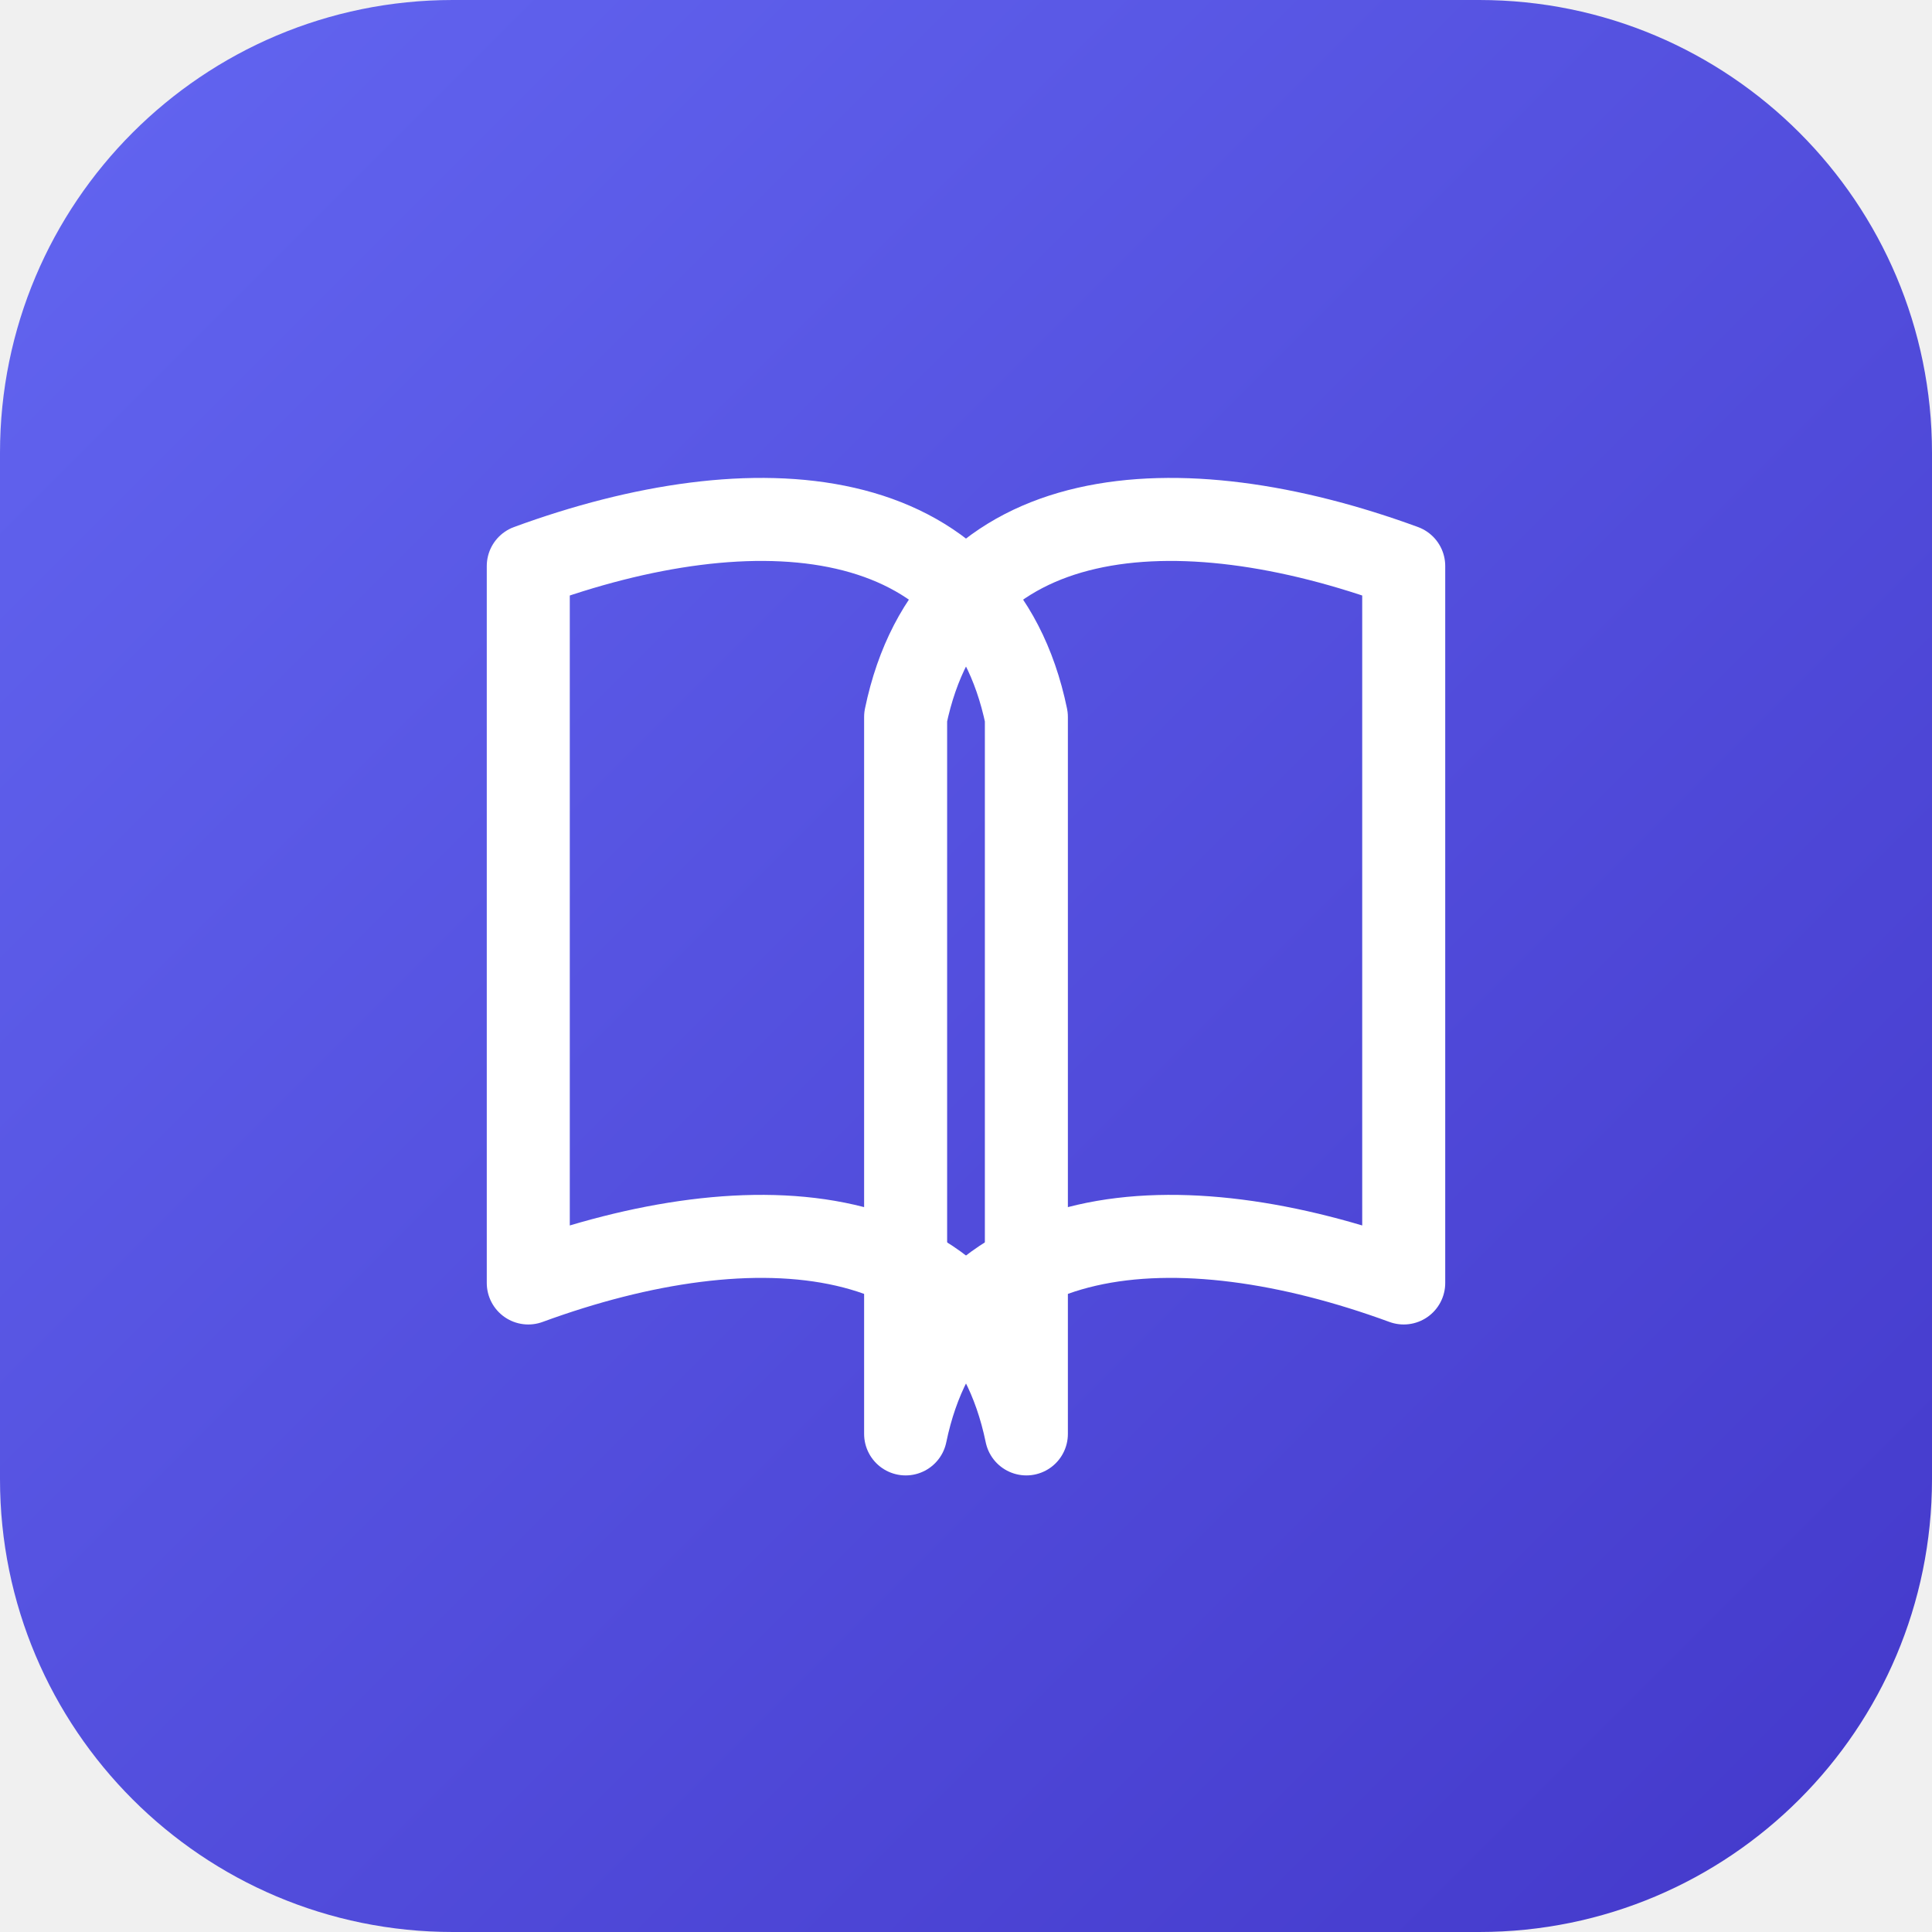
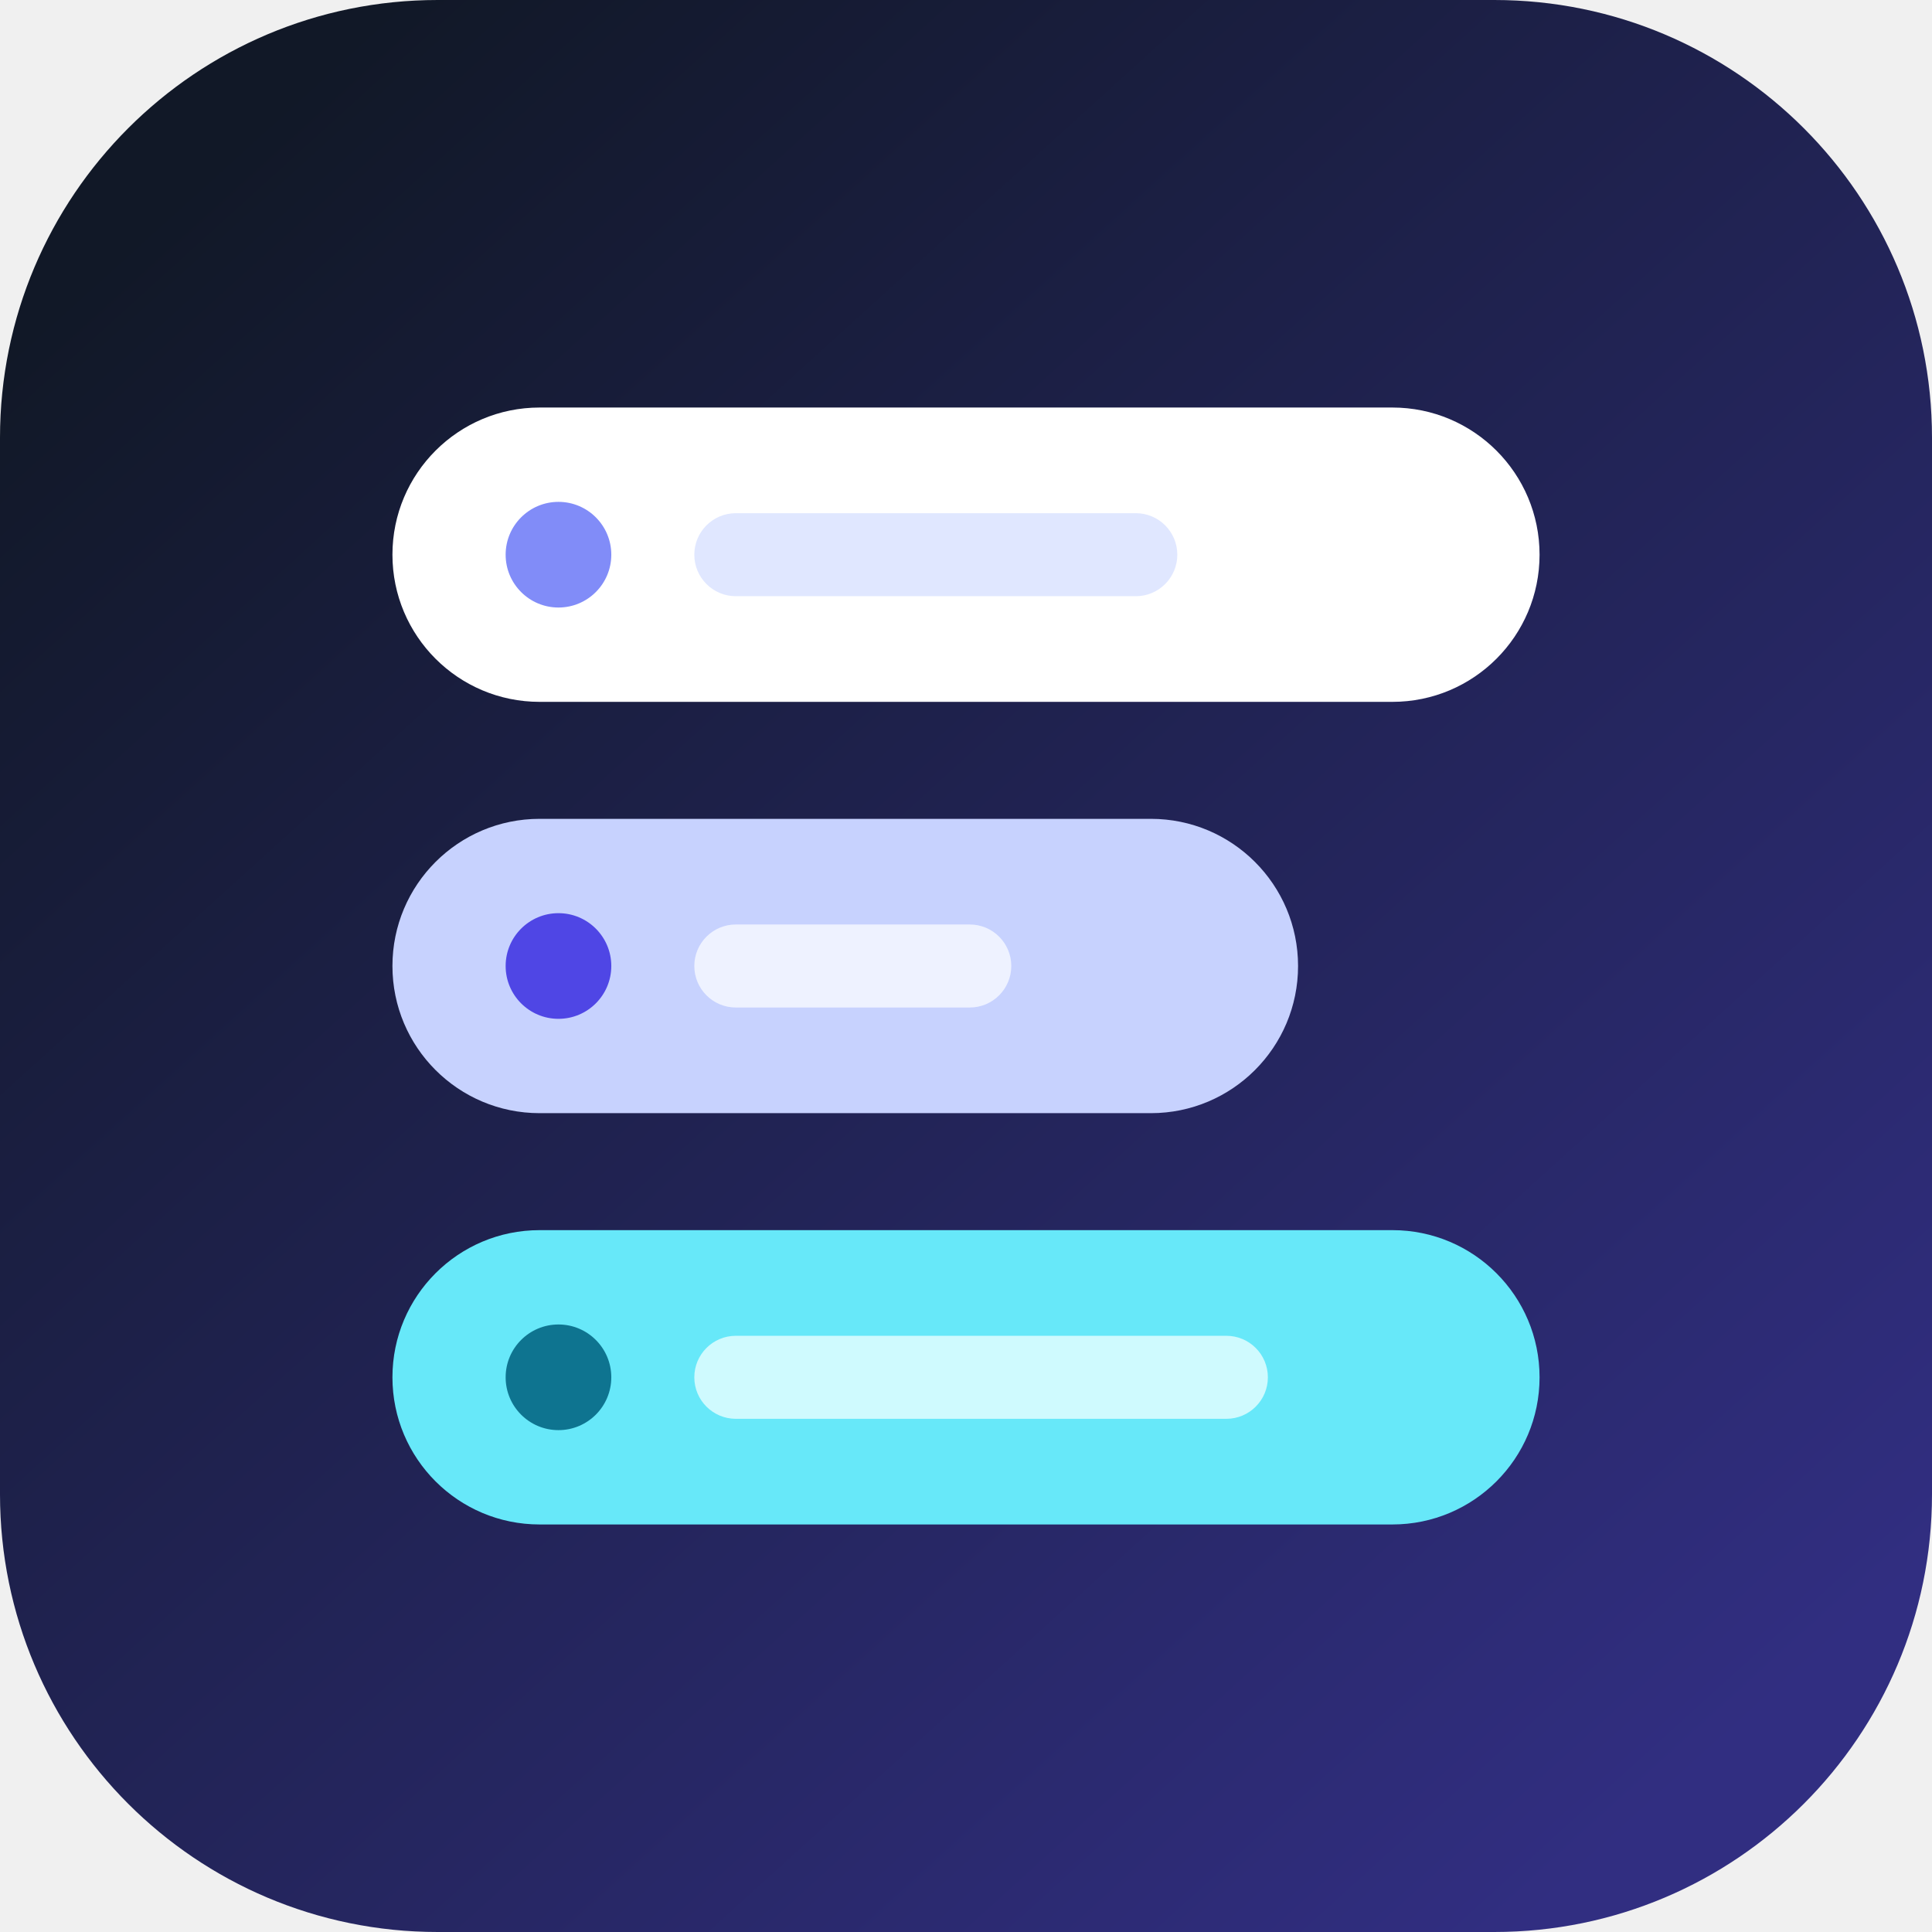
<svg xmlns="http://www.w3.org/2000/svg" viewBox="0 0 512 512">
  <defs>
-     <linearGradient id="g" x1="0" y1="0" x2="1" y2="1">
-       <stop offset="0" stop-color="#6366F1" />
-       <stop offset="1" stop-color="#4338CA" />
+     <linearGradient id="bg" x1="60" y1="40" x2="450" y2="470" gradientUnits="userSpaceOnUse">
+       <stop stop-color="#111827" />
+       <stop offset="1" stop-color="#312E81" />
    </linearGradient>
  </defs>
-   <rect width="512" height="512" rx="120" fill="url(#g)" />
-   <path d="M140 150c60-22 120-18 132 40v190c-12-58-72-62-132-40z" fill="none" stroke="#fff" stroke-width="22" stroke-linejoin="round" />
-   <path d="M372 150c-60-22-120-18-132 40v190c12-58 72-62 132-40z" fill="none" stroke="#fff" stroke-width="22" stroke-linejoin="round" />
+   <rect width="512" height="512" rx="116" fill="url(#bg)" />
+   <rect x="104" y="108" width="304" height="78" rx="39" fill="#fff" />
+   <circle cx="148" cy="147" r="14" fill="#818CF8" />
+   <rect x="184" y="136" width="128" height="22" rx="11" fill="#E0E7FF" />
+   <rect x="104" y="217" width="240" height="78" rx="39" fill="#C7D2FE" />
+   <circle cx="148" cy="256" r="14" fill="#4F46E5" />
+   <rect x="184" y="245" width="84" height="22" rx="11" fill="#EEF2FF" />
+   <rect x="104" y="326" width="304" height="78" rx="39" fill="#67E8F9" />
+   <circle cx="148" cy="365" r="14" fill="#0E7490" />
+   <rect x="184" y="354" width="152" height="22" rx="11" fill="#CFFAFE" />
</svg>
